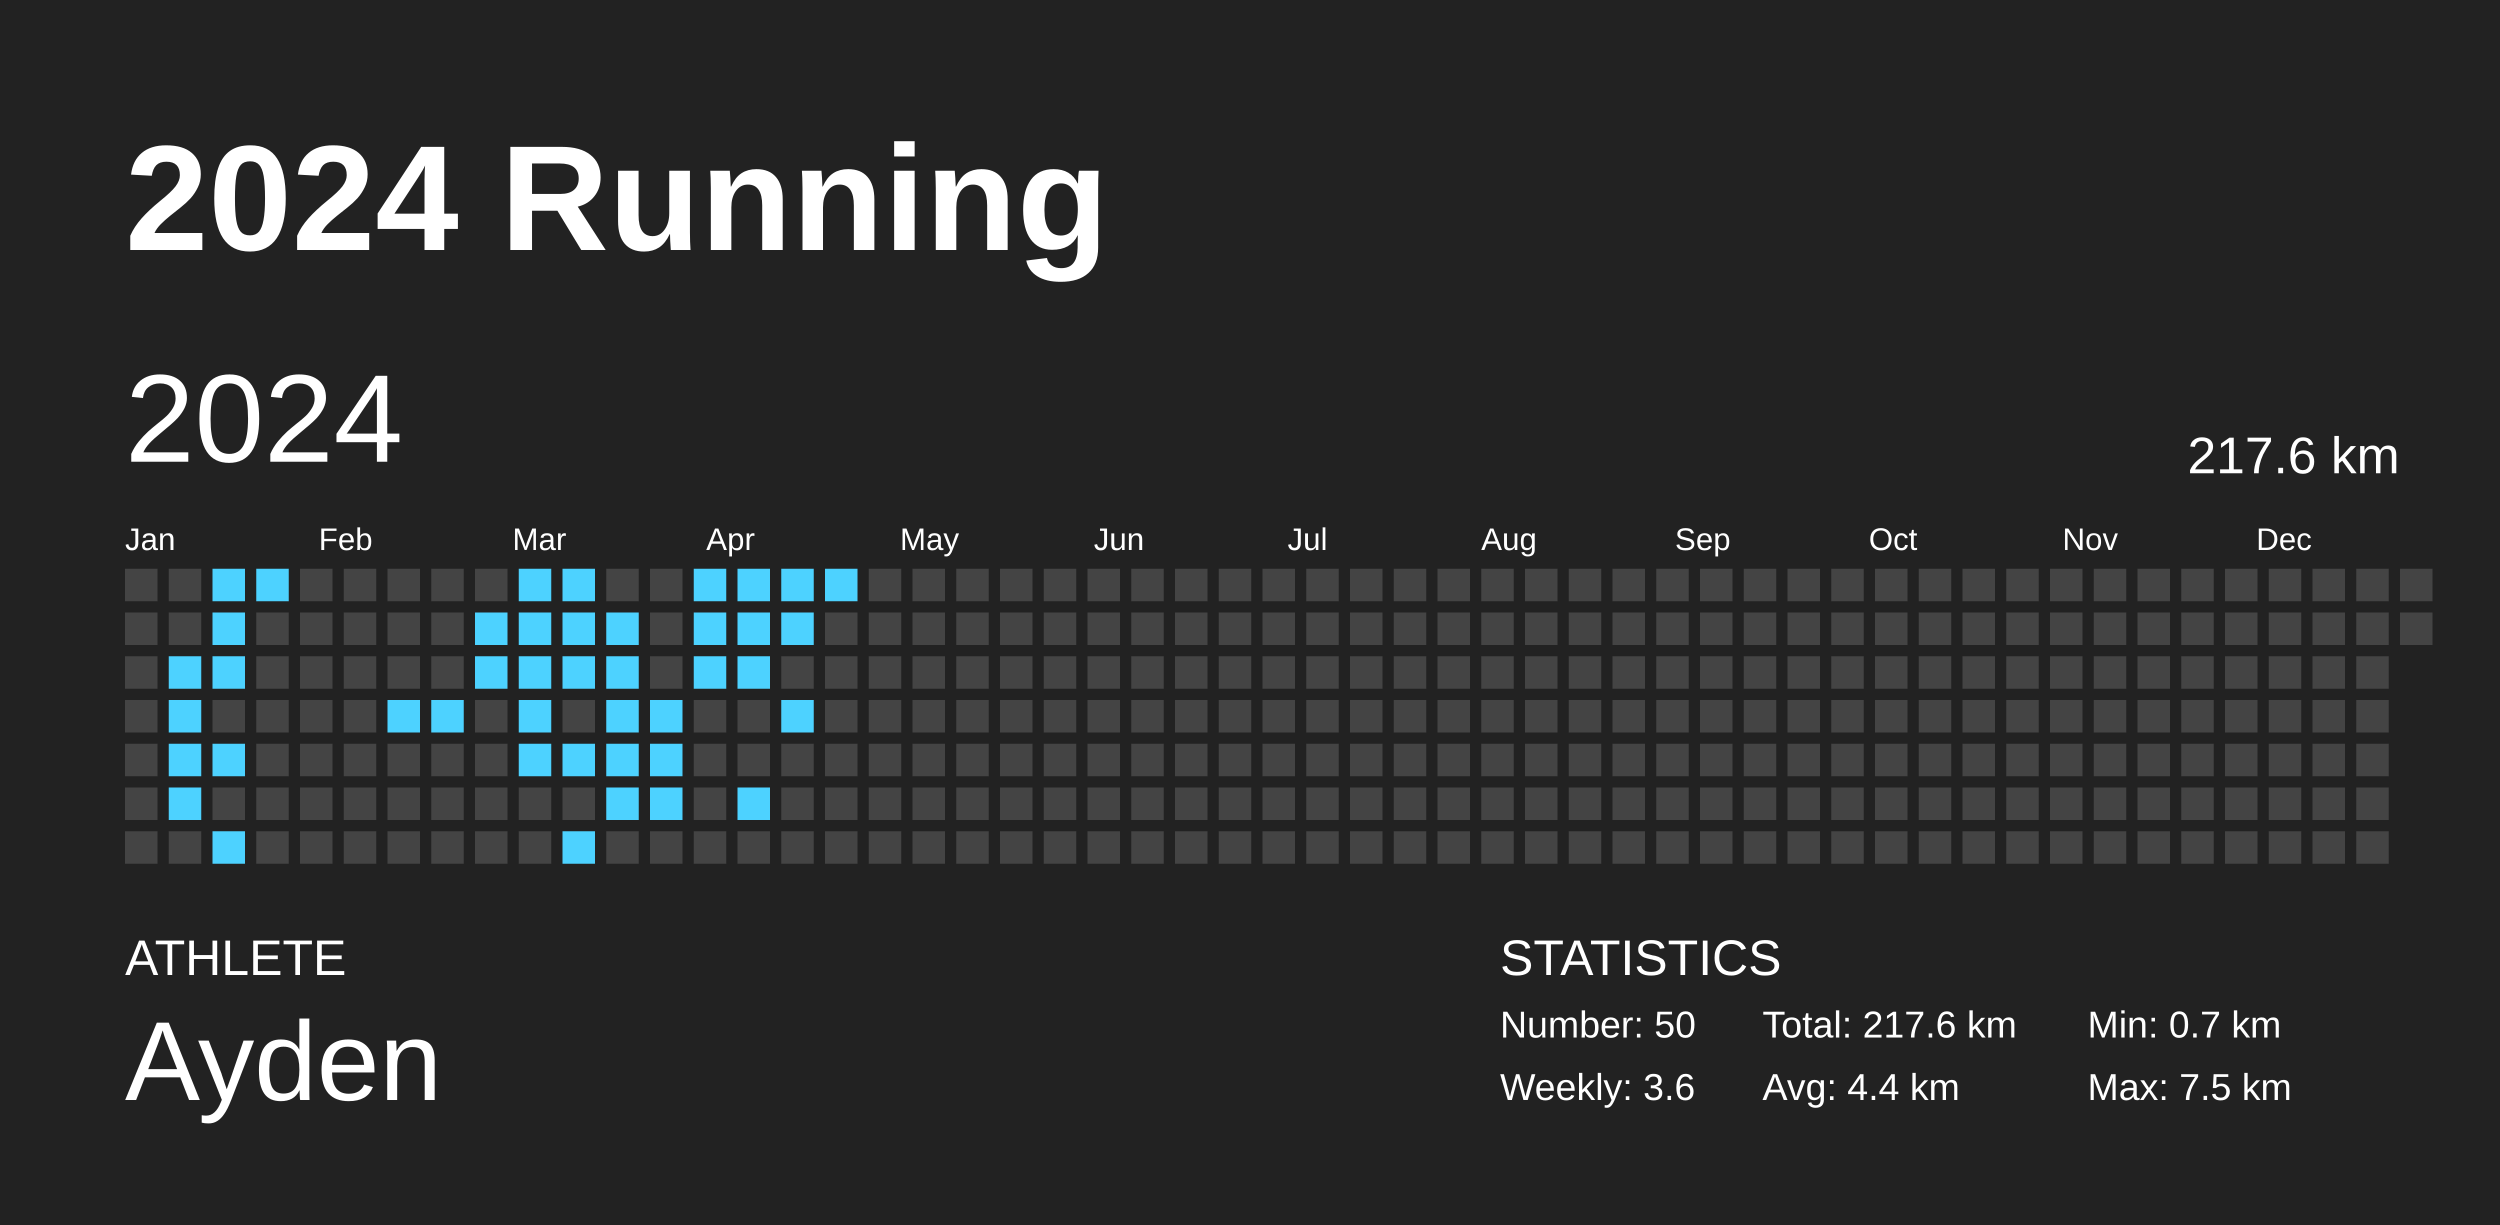
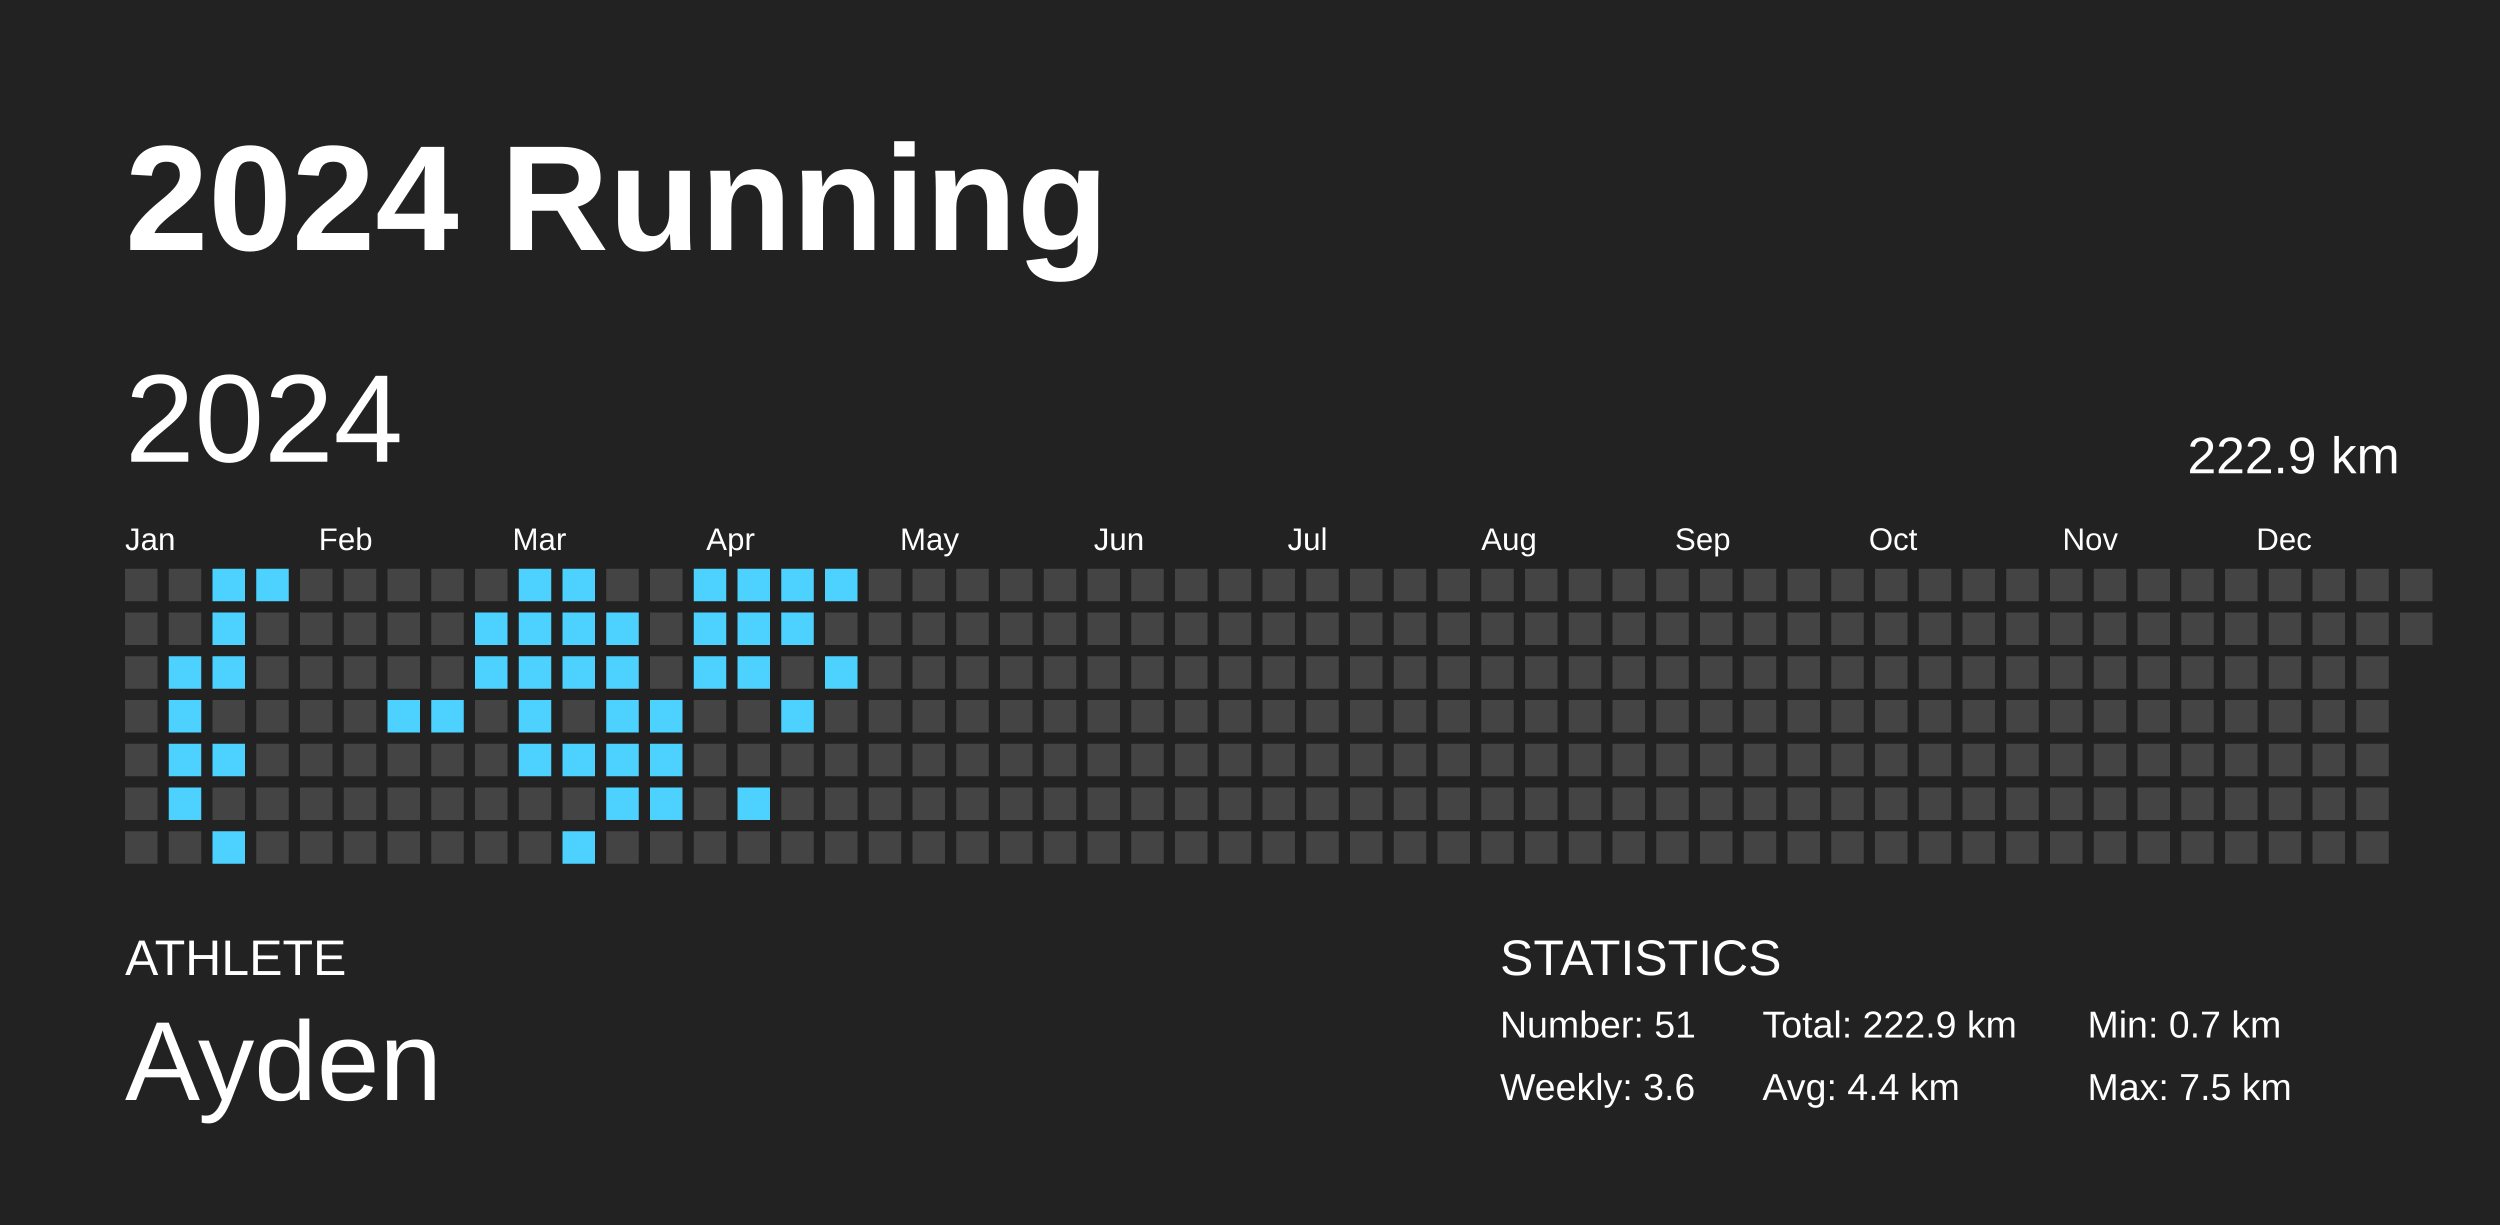
<svg xmlns="http://www.w3.org/2000/svg" baseProfile="full" height="98mm" version="1.1" viewBox="0,0,200,98" width="200mm">
  <defs />
  <rect fill="#222222" height="98" width="200" x="0" y="0" />
  <text fill="#FFFFFF" style="font-size:12px; font-family:Arial; font-weight:bold;" x="10" y="20">2024 Running</text>
  <text fill="#FFFFFF" style="font-size:4px; font-family:Arial" x="10" y="78">ATHLETE</text>
  <text fill="#FFFFFF" style="font-size:9px; font-family:Arial" x="10" y="88">Ayden</text>
  <text fill="#FFFFFF" style="font-size:4px; font-family:Arial" x="120" y="78">STATISTICS</text>
-   <text fill="#FFFFFF" style="font-size:3px; font-family:Arial" x="120" y="83">Number: 50</text>
+   <text fill="#FFFFFF" style="font-size:3px; font-family:Arial" x="120" y="83">Number: 51</text>
  <text fill="#FFFFFF" style="font-size:3px; font-family:Arial" x="120" y="88">Weekly: 3.6</text>
-   <text fill="#FFFFFF" style="font-size:3px; font-family:Arial" x="141" y="83">Total: 217.6 km</text>
+   <text fill="#FFFFFF" style="font-size:3px; font-family:Arial" x="141" y="83">Total: 222.9 km</text>
  <text fill="#FFFFFF" style="font-size:3px; font-family:Arial" x="141" y="88">Avg: 4.4 km</text>
  <text fill="#FFFFFF" style="font-size:3px; font-family:Arial" x="167" y="83">Min: 0.7 km</text>
  <text fill="#FFFFFF" style="font-size:3px; font-family:Arial" x="167" y="88">Max: 7.5 km</text>
  <text dominant-baseline="hanging" fill="#FFFFFF" style="font-size:10.0px; font-family:Arial;" x="10" y="30">2024</text>
-   <text dominant-baseline="hanging" fill="#FFFFFF" style="font-size:4.125px; font-family:Arial;" x="175" y="35">217.6 km</text>
+   <text dominant-baseline="hanging" fill="#FFFFFF" style="font-size:4.125px; font-family:Arial;" x="175" y="35">222.9 km</text>
  <text fill="#FFFFFF" style="font-size:2.5px; font-family:Arial" x="10.0" y="44">Jan</text>
  <text fill="#FFFFFF" style="font-size:2.5px; font-family:Arial" x="25.5" y="44">Feb</text>
  <text fill="#FFFFFF" style="font-size:2.5px; font-family:Arial" x="41.0" y="44">Mar</text>
  <text fill="#FFFFFF" style="font-size:2.5px; font-family:Arial" x="56.5" y="44">Apr</text>
  <text fill="#FFFFFF" style="font-size:2.5px; font-family:Arial" x="72.0" y="44">May</text>
  <text fill="#FFFFFF" style="font-size:2.5px; font-family:Arial" x="87.5" y="44">Jun</text>
  <text fill="#FFFFFF" style="font-size:2.5px; font-family:Arial" x="103.0" y="44">Jul</text>
  <text fill="#FFFFFF" style="font-size:2.5px; font-family:Arial" x="118.5" y="44">Aug</text>
  <text fill="#FFFFFF" style="font-size:2.5px; font-family:Arial" x="134.0" y="44">Sep</text>
  <text fill="#FFFFFF" style="font-size:2.5px; font-family:Arial" x="149.5" y="44">Oct</text>
  <text fill="#FFFFFF" style="font-size:2.5px; font-family:Arial" x="165.0" y="44">Nov</text>
  <text fill="#FFFFFF" style="font-size:2.5px; font-family:Arial" x="180.5" y="44">Dec</text>
  <rect fill="#444444" height="2.6" width="2.6" x="10.0" y="45.5" />
  <rect fill="#444444" height="2.6" width="2.6" x="10.0" y="49.0" />
  <rect fill="#444444" height="2.6" width="2.6" x="10.0" y="52.5" />
  <rect fill="#444444" height="2.6" width="2.6" x="10.0" y="56.0" />
  <rect fill="#444444" height="2.6" width="2.6" x="10.0" y="59.5" />
  <rect fill="#444444" height="2.6" width="2.6" x="10.0" y="63.0" />
  <rect fill="#444444" height="2.6" width="2.6" x="10.0" y="66.5" />
  <rect fill="#444444" height="2.6" width="2.6" x="13.5" y="45.5" />
  <rect fill="#444444" height="2.6" width="2.6" x="13.5" y="49.0" />
  <rect fill="#4dd2ff" height="2.6" width="2.6" x="13.5" y="52.5" />
  <rect fill="#4dd2ff" height="2.6" width="2.6" x="13.5" y="56.0" />
  <rect fill="#4dd2ff" height="2.6" width="2.6" x="13.5" y="59.5" />
  <rect fill="#4dd2ff" height="2.6" width="2.6" x="13.5" y="63.0" />
  <rect fill="#444444" height="2.6" width="2.6" x="13.5" y="66.5" />
  <rect fill="#4dd2ff" height="2.6" width="2.6" x="17.0" y="45.5" />
  <rect fill="#4dd2ff" height="2.6" width="2.6" x="17.0" y="49.0" />
  <rect fill="#4dd2ff" height="2.6" width="2.6" x="17.0" y="52.5" />
  <rect fill="#444444" height="2.6" width="2.6" x="17.0" y="56.0" />
  <rect fill="#4dd2ff" height="2.6" width="2.6" x="17.0" y="59.5" />
  <rect fill="#444444" height="2.6" width="2.6" x="17.0" y="63.0" />
  <rect fill="#4dd2ff" height="2.6" width="2.6" x="17.0" y="66.5" />
  <rect fill="#4dd2ff" height="2.6" width="2.6" x="20.5" y="45.5" />
  <rect fill="#444444" height="2.6" width="2.6" x="20.5" y="49.0" />
  <rect fill="#444444" height="2.6" width="2.6" x="20.5" y="52.5" />
  <rect fill="#444444" height="2.6" width="2.6" x="20.5" y="56.0" />
  <rect fill="#444444" height="2.6" width="2.6" x="20.5" y="59.5" />
  <rect fill="#444444" height="2.6" width="2.6" x="20.5" y="63.0" />
  <rect fill="#444444" height="2.6" width="2.6" x="20.5" y="66.5" />
  <rect fill="#444444" height="2.6" width="2.6" x="24.0" y="45.5" />
  <rect fill="#444444" height="2.6" width="2.6" x="24.0" y="49.0" />
  <rect fill="#444444" height="2.6" width="2.6" x="24.0" y="52.5" />
  <rect fill="#444444" height="2.6" width="2.6" x="24.0" y="56.0" />
  <rect fill="#444444" height="2.6" width="2.6" x="24.0" y="59.5" />
  <rect fill="#444444" height="2.6" width="2.6" x="24.0" y="63.0" />
  <rect fill="#444444" height="2.6" width="2.6" x="24.0" y="66.5" />
  <rect fill="#444444" height="2.6" width="2.6" x="27.5" y="45.5" />
  <rect fill="#444444" height="2.6" width="2.6" x="27.5" y="49.0" />
  <rect fill="#444444" height="2.6" width="2.6" x="27.5" y="52.5" />
  <rect fill="#444444" height="2.6" width="2.6" x="27.5" y="56.0" />
  <rect fill="#444444" height="2.6" width="2.6" x="27.5" y="59.5" />
  <rect fill="#444444" height="2.6" width="2.6" x="27.5" y="63.0" />
  <rect fill="#444444" height="2.6" width="2.6" x="27.5" y="66.5" />
  <rect fill="#444444" height="2.6" width="2.6" x="31.0" y="45.5" />
  <rect fill="#444444" height="2.6" width="2.6" x="31.0" y="49.0" />
  <rect fill="#444444" height="2.6" width="2.6" x="31.0" y="52.5" />
  <rect fill="#4dd2ff" height="2.6" width="2.6" x="31.0" y="56.0" />
  <rect fill="#444444" height="2.6" width="2.6" x="31.0" y="59.5" />
  <rect fill="#444444" height="2.6" width="2.6" x="31.0" y="63.0" />
  <rect fill="#444444" height="2.6" width="2.6" x="31.0" y="66.5" />
  <rect fill="#444444" height="2.6" width="2.6" x="34.5" y="45.5" />
  <rect fill="#444444" height="2.6" width="2.6" x="34.5" y="49.0" />
  <rect fill="#444444" height="2.6" width="2.6" x="34.5" y="52.5" />
  <rect fill="#4dd2ff" height="2.6" width="2.6" x="34.5" y="56.0" />
  <rect fill="#444444" height="2.6" width="2.6" x="34.5" y="59.5" />
  <rect fill="#444444" height="2.6" width="2.6" x="34.5" y="63.0" />
  <rect fill="#444444" height="2.6" width="2.6" x="34.5" y="66.5" />
  <rect fill="#444444" height="2.6" width="2.6" x="38.0" y="45.5" />
  <rect fill="#4dd2ff" height="2.6" width="2.6" x="38.0" y="49.0" />
  <rect fill="#4dd2ff" height="2.6" width="2.6" x="38.0" y="52.5" />
  <rect fill="#444444" height="2.6" width="2.6" x="38.0" y="56.0" />
  <rect fill="#444444" height="2.6" width="2.6" x="38.0" y="59.5" />
  <rect fill="#444444" height="2.6" width="2.6" x="38.0" y="63.0" />
  <rect fill="#444444" height="2.6" width="2.6" x="38.0" y="66.5" />
  <rect fill="#4dd2ff" height="2.6" width="2.6" x="41.5" y="45.5" />
  <rect fill="#4dd2ff" height="2.6" width="2.6" x="41.5" y="49.0" />
  <rect fill="#4dd2ff" height="2.6" width="2.6" x="41.5" y="52.5" />
  <rect fill="#4dd2ff" height="2.6" width="2.6" x="41.5" y="56.0" />
  <rect fill="#4dd2ff" height="2.6" width="2.6" x="41.5" y="59.5" />
  <rect fill="#444444" height="2.6" width="2.6" x="41.5" y="63.0" />
  <rect fill="#444444" height="2.6" width="2.6" x="41.5" y="66.5" />
  <rect fill="#4dd2ff" height="2.6" width="2.6" x="45.0" y="45.5" />
  <rect fill="#4dd2ff" height="2.6" width="2.6" x="45.0" y="49.0" />
  <rect fill="#4dd2ff" height="2.6" width="2.6" x="45.0" y="52.5" />
  <rect fill="#444444" height="2.6" width="2.6" x="45.0" y="56.0" />
  <rect fill="#4dd2ff" height="2.6" width="2.6" x="45.0" y="59.5" />
  <rect fill="#444444" height="2.6" width="2.6" x="45.0" y="63.0" />
  <rect fill="#4dd2ff" height="2.6" width="2.6" x="45.0" y="66.5" />
  <rect fill="#444444" height="2.6" width="2.6" x="48.5" y="45.5" />
  <rect fill="#4dd2ff" height="2.6" width="2.6" x="48.5" y="49.0" />
  <rect fill="#4dd2ff" height="2.6" width="2.6" x="48.5" y="52.5" />
  <rect fill="#4dd2ff" height="2.6" width="2.6" x="48.5" y="56.0" />
  <rect fill="#4dd2ff" height="2.6" width="2.6" x="48.5" y="59.5" />
  <rect fill="#4dd2ff" height="2.6" width="2.6" x="48.5" y="63.0" />
  <rect fill="#444444" height="2.6" width="2.6" x="48.5" y="66.5" />
  <rect fill="#444444" height="2.6" width="2.6" x="52.0" y="45.5" />
  <rect fill="#444444" height="2.6" width="2.6" x="52.0" y="49.0" />
  <rect fill="#444444" height="2.6" width="2.6" x="52.0" y="52.5" />
  <rect fill="#4dd2ff" height="2.6" width="2.6" x="52.0" y="56.0" />
  <rect fill="#4dd2ff" height="2.6" width="2.6" x="52.0" y="59.5" />
  <rect fill="#4dd2ff" height="2.6" width="2.6" x="52.0" y="63.0" />
  <rect fill="#444444" height="2.6" width="2.6" x="52.0" y="66.5" />
  <rect fill="#4dd2ff" height="2.6" width="2.6" x="55.5" y="45.5" />
  <rect fill="#4dd2ff" height="2.6" width="2.6" x="55.5" y="49.0" />
  <rect fill="#4dd2ff" height="2.6" width="2.6" x="55.5" y="52.5" />
  <rect fill="#444444" height="2.6" width="2.6" x="55.5" y="56.0" />
  <rect fill="#444444" height="2.6" width="2.6" x="55.5" y="59.5" />
  <rect fill="#444444" height="2.6" width="2.6" x="55.5" y="63.0" />
  <rect fill="#444444" height="2.6" width="2.6" x="55.5" y="66.5" />
  <rect fill="#4dd2ff" height="2.6" width="2.6" x="59.0" y="45.5" />
  <rect fill="#4dd2ff" height="2.6" width="2.6" x="59.0" y="49.0" />
  <rect fill="#4dd2ff" height="2.6" width="2.6" x="59.0" y="52.5" />
  <rect fill="#444444" height="2.6" width="2.6" x="59.0" y="56.0" />
  <rect fill="#444444" height="2.6" width="2.6" x="59.0" y="59.5" />
  <rect fill="#4dd2ff" height="2.6" width="2.6" x="59.0" y="63.0" />
  <rect fill="#444444" height="2.6" width="2.6" x="59.0" y="66.5" />
  <rect fill="#4dd2ff" height="2.6" width="2.6" x="62.5" y="45.5" />
  <rect fill="#4dd2ff" height="2.6" width="2.6" x="62.5" y="49.0" />
  <rect fill="#444444" height="2.6" width="2.6" x="62.5" y="52.5" />
  <rect fill="#4dd2ff" height="2.6" width="2.6" x="62.5" y="56.0" />
  <rect fill="#444444" height="2.6" width="2.6" x="62.5" y="59.5" />
  <rect fill="#444444" height="2.6" width="2.6" x="62.5" y="63.0" />
  <rect fill="#444444" height="2.6" width="2.6" x="62.5" y="66.5" />
  <rect fill="#4dd2ff" height="2.6" width="2.6" x="66.0" y="45.5" />
  <rect fill="#444444" height="2.6" width="2.6" x="66.0" y="49.0" />
-   <rect fill="#444444" height="2.6" width="2.6" x="66.0" y="52.5" />
+   <rect fill="#4dd2ff" height="2.6" width="2.6" x="66.0" y="52.5" />
  <rect fill="#444444" height="2.6" width="2.6" x="66.0" y="56.0" />
  <rect fill="#444444" height="2.6" width="2.6" x="66.0" y="59.5" />
  <rect fill="#444444" height="2.6" width="2.6" x="66.0" y="63.0" />
  <rect fill="#444444" height="2.6" width="2.6" x="66.0" y="66.5" />
  <rect fill="#444444" height="2.6" width="2.6" x="69.5" y="45.5" />
  <rect fill="#444444" height="2.6" width="2.6" x="69.5" y="49.0" />
  <rect fill="#444444" height="2.6" width="2.6" x="69.5" y="52.5" />
  <rect fill="#444444" height="2.6" width="2.6" x="69.5" y="56.0" />
  <rect fill="#444444" height="2.6" width="2.6" x="69.5" y="59.5" />
  <rect fill="#444444" height="2.6" width="2.6" x="69.5" y="63.0" />
  <rect fill="#444444" height="2.6" width="2.6" x="69.5" y="66.5" />
  <rect fill="#444444" height="2.6" width="2.6" x="73.0" y="45.5" />
  <rect fill="#444444" height="2.6" width="2.6" x="73.0" y="49.0" />
  <rect fill="#444444" height="2.6" width="2.6" x="73.0" y="52.5" />
  <rect fill="#444444" height="2.6" width="2.6" x="73.0" y="56.0" />
  <rect fill="#444444" height="2.6" width="2.6" x="73.0" y="59.5" />
  <rect fill="#444444" height="2.6" width="2.6" x="73.0" y="63.0" />
  <rect fill="#444444" height="2.6" width="2.6" x="73.0" y="66.5" />
  <rect fill="#444444" height="2.6" width="2.6" x="76.5" y="45.5" />
  <rect fill="#444444" height="2.6" width="2.6" x="76.5" y="49.0" />
  <rect fill="#444444" height="2.6" width="2.6" x="76.5" y="52.5" />
  <rect fill="#444444" height="2.6" width="2.6" x="76.5" y="56.0" />
  <rect fill="#444444" height="2.6" width="2.6" x="76.5" y="59.5" />
  <rect fill="#444444" height="2.6" width="2.6" x="76.5" y="63.0" />
  <rect fill="#444444" height="2.6" width="2.6" x="76.5" y="66.5" />
  <rect fill="#444444" height="2.6" width="2.6" x="80.0" y="45.5" />
  <rect fill="#444444" height="2.6" width="2.6" x="80.0" y="49.0" />
  <rect fill="#444444" height="2.6" width="2.6" x="80.0" y="52.5" />
  <rect fill="#444444" height="2.6" width="2.6" x="80.0" y="56.0" />
  <rect fill="#444444" height="2.6" width="2.6" x="80.0" y="59.5" />
  <rect fill="#444444" height="2.6" width="2.6" x="80.0" y="63.0" />
  <rect fill="#444444" height="2.6" width="2.6" x="80.0" y="66.5" />
  <rect fill="#444444" height="2.6" width="2.6" x="83.5" y="45.5" />
  <rect fill="#444444" height="2.6" width="2.6" x="83.5" y="49.0" />
  <rect fill="#444444" height="2.6" width="2.6" x="83.5" y="52.5" />
  <rect fill="#444444" height="2.6" width="2.6" x="83.5" y="56.0" />
  <rect fill="#444444" height="2.6" width="2.6" x="83.5" y="59.5" />
  <rect fill="#444444" height="2.6" width="2.6" x="83.5" y="63.0" />
  <rect fill="#444444" height="2.6" width="2.6" x="83.5" y="66.5" />
  <rect fill="#444444" height="2.6" width="2.6" x="87.0" y="45.5" />
  <rect fill="#444444" height="2.6" width="2.6" x="87.0" y="49.0" />
  <rect fill="#444444" height="2.6" width="2.6" x="87.0" y="52.5" />
  <rect fill="#444444" height="2.6" width="2.6" x="87.0" y="56.0" />
  <rect fill="#444444" height="2.6" width="2.6" x="87.0" y="59.5" />
  <rect fill="#444444" height="2.6" width="2.6" x="87.0" y="63.0" />
  <rect fill="#444444" height="2.6" width="2.6" x="87.0" y="66.5" />
  <rect fill="#444444" height="2.6" width="2.6" x="90.5" y="45.5" />
  <rect fill="#444444" height="2.6" width="2.6" x="90.5" y="49.0" />
  <rect fill="#444444" height="2.6" width="2.6" x="90.5" y="52.5" />
  <rect fill="#444444" height="2.6" width="2.6" x="90.5" y="56.0" />
  <rect fill="#444444" height="2.6" width="2.6" x="90.5" y="59.5" />
  <rect fill="#444444" height="2.6" width="2.6" x="90.5" y="63.0" />
  <rect fill="#444444" height="2.6" width="2.6" x="90.5" y="66.5" />
  <rect fill="#444444" height="2.6" width="2.6" x="94.0" y="45.5" />
  <rect fill="#444444" height="2.6" width="2.6" x="94.0" y="49.0" />
  <rect fill="#444444" height="2.6" width="2.6" x="94.0" y="52.5" />
  <rect fill="#444444" height="2.6" width="2.6" x="94.0" y="56.0" />
  <rect fill="#444444" height="2.6" width="2.6" x="94.0" y="59.5" />
  <rect fill="#444444" height="2.6" width="2.6" x="94.0" y="63.0" />
  <rect fill="#444444" height="2.6" width="2.6" x="94.0" y="66.5" />
  <rect fill="#444444" height="2.6" width="2.6" x="97.5" y="45.5" />
  <rect fill="#444444" height="2.6" width="2.6" x="97.5" y="49.0" />
  <rect fill="#444444" height="2.6" width="2.6" x="97.5" y="52.5" />
  <rect fill="#444444" height="2.6" width="2.6" x="97.5" y="56.0" />
  <rect fill="#444444" height="2.6" width="2.6" x="97.5" y="59.5" />
  <rect fill="#444444" height="2.6" width="2.6" x="97.5" y="63.0" />
  <rect fill="#444444" height="2.6" width="2.6" x="97.5" y="66.5" />
  <rect fill="#444444" height="2.6" width="2.6" x="101.0" y="45.5" />
  <rect fill="#444444" height="2.6" width="2.6" x="101.0" y="49.0" />
  <rect fill="#444444" height="2.6" width="2.6" x="101.0" y="52.5" />
  <rect fill="#444444" height="2.6" width="2.6" x="101.0" y="56.0" />
  <rect fill="#444444" height="2.6" width="2.6" x="101.0" y="59.5" />
  <rect fill="#444444" height="2.6" width="2.6" x="101.0" y="63.0" />
  <rect fill="#444444" height="2.6" width="2.6" x="101.0" y="66.5" />
  <rect fill="#444444" height="2.6" width="2.6" x="104.5" y="45.5" />
  <rect fill="#444444" height="2.6" width="2.6" x="104.5" y="49.0" />
  <rect fill="#444444" height="2.6" width="2.6" x="104.5" y="52.5" />
  <rect fill="#444444" height="2.6" width="2.6" x="104.5" y="56.0" />
  <rect fill="#444444" height="2.6" width="2.6" x="104.5" y="59.5" />
  <rect fill="#444444" height="2.6" width="2.6" x="104.5" y="63.0" />
  <rect fill="#444444" height="2.6" width="2.6" x="104.5" y="66.5" />
  <rect fill="#444444" height="2.6" width="2.6" x="108.0" y="45.5" />
  <rect fill="#444444" height="2.6" width="2.6" x="108.0" y="49.0" />
  <rect fill="#444444" height="2.6" width="2.6" x="108.0" y="52.5" />
  <rect fill="#444444" height="2.6" width="2.6" x="108.0" y="56.0" />
  <rect fill="#444444" height="2.6" width="2.6" x="108.0" y="59.5" />
  <rect fill="#444444" height="2.6" width="2.6" x="108.0" y="63.0" />
  <rect fill="#444444" height="2.6" width="2.6" x="108.0" y="66.5" />
  <rect fill="#444444" height="2.6" width="2.6" x="111.5" y="45.5" />
  <rect fill="#444444" height="2.6" width="2.6" x="111.5" y="49.0" />
  <rect fill="#444444" height="2.6" width="2.6" x="111.5" y="52.5" />
  <rect fill="#444444" height="2.6" width="2.6" x="111.5" y="56.0" />
  <rect fill="#444444" height="2.6" width="2.6" x="111.5" y="59.5" />
  <rect fill="#444444" height="2.6" width="2.6" x="111.5" y="63.0" />
  <rect fill="#444444" height="2.6" width="2.6" x="111.5" y="66.5" />
  <rect fill="#444444" height="2.6" width="2.6" x="115.0" y="45.5" />
  <rect fill="#444444" height="2.6" width="2.6" x="115.0" y="49.0" />
  <rect fill="#444444" height="2.6" width="2.6" x="115.0" y="52.5" />
  <rect fill="#444444" height="2.6" width="2.6" x="115.0" y="56.0" />
  <rect fill="#444444" height="2.6" width="2.6" x="115.0" y="59.5" />
  <rect fill="#444444" height="2.6" width="2.6" x="115.0" y="63.0" />
  <rect fill="#444444" height="2.6" width="2.6" x="115.0" y="66.5" />
  <rect fill="#444444" height="2.6" width="2.6" x="118.5" y="45.5" />
  <rect fill="#444444" height="2.6" width="2.6" x="118.5" y="49.0" />
  <rect fill="#444444" height="2.6" width="2.6" x="118.5" y="52.5" />
  <rect fill="#444444" height="2.6" width="2.6" x="118.5" y="56.0" />
  <rect fill="#444444" height="2.6" width="2.6" x="118.5" y="59.5" />
  <rect fill="#444444" height="2.6" width="2.6" x="118.5" y="63.0" />
  <rect fill="#444444" height="2.6" width="2.6" x="118.5" y="66.5" />
  <rect fill="#444444" height="2.6" width="2.6" x="122.0" y="45.5" />
  <rect fill="#444444" height="2.6" width="2.6" x="122.0" y="49.0" />
  <rect fill="#444444" height="2.6" width="2.6" x="122.0" y="52.5" />
  <rect fill="#444444" height="2.6" width="2.6" x="122.0" y="56.0" />
  <rect fill="#444444" height="2.6" width="2.6" x="122.0" y="59.5" />
  <rect fill="#444444" height="2.6" width="2.6" x="122.0" y="63.0" />
  <rect fill="#444444" height="2.6" width="2.6" x="122.0" y="66.5" />
  <rect fill="#444444" height="2.6" width="2.6" x="125.5" y="45.5" />
  <rect fill="#444444" height="2.6" width="2.6" x="125.5" y="49.0" />
  <rect fill="#444444" height="2.6" width="2.6" x="125.5" y="52.5" />
  <rect fill="#444444" height="2.6" width="2.6" x="125.5" y="56.0" />
  <rect fill="#444444" height="2.6" width="2.6" x="125.5" y="59.5" />
  <rect fill="#444444" height="2.6" width="2.6" x="125.5" y="63.0" />
  <rect fill="#444444" height="2.6" width="2.6" x="125.5" y="66.5" />
  <rect fill="#444444" height="2.6" width="2.6" x="129.0" y="45.5" />
  <rect fill="#444444" height="2.6" width="2.6" x="129.0" y="49.0" />
  <rect fill="#444444" height="2.6" width="2.6" x="129.0" y="52.5" />
  <rect fill="#444444" height="2.6" width="2.6" x="129.0" y="56.0" />
  <rect fill="#444444" height="2.6" width="2.6" x="129.0" y="59.5" />
  <rect fill="#444444" height="2.6" width="2.6" x="129.0" y="63.0" />
  <rect fill="#444444" height="2.6" width="2.6" x="129.0" y="66.5" />
  <rect fill="#444444" height="2.6" width="2.6" x="132.5" y="45.5" />
  <rect fill="#444444" height="2.6" width="2.6" x="132.5" y="49.0" />
  <rect fill="#444444" height="2.6" width="2.6" x="132.5" y="52.5" />
  <rect fill="#444444" height="2.6" width="2.6" x="132.5" y="56.0" />
  <rect fill="#444444" height="2.6" width="2.6" x="132.5" y="59.5" />
  <rect fill="#444444" height="2.6" width="2.6" x="132.5" y="63.0" />
  <rect fill="#444444" height="2.6" width="2.6" x="132.5" y="66.5" />
  <rect fill="#444444" height="2.6" width="2.6" x="136.0" y="45.5" />
  <rect fill="#444444" height="2.6" width="2.6" x="136.0" y="49.0" />
  <rect fill="#444444" height="2.6" width="2.6" x="136.0" y="52.5" />
  <rect fill="#444444" height="2.6" width="2.6" x="136.0" y="56.0" />
  <rect fill="#444444" height="2.6" width="2.6" x="136.0" y="59.5" />
  <rect fill="#444444" height="2.6" width="2.6" x="136.0" y="63.0" />
  <rect fill="#444444" height="2.6" width="2.6" x="136.0" y="66.5" />
  <rect fill="#444444" height="2.6" width="2.6" x="139.5" y="45.5" />
  <rect fill="#444444" height="2.6" width="2.6" x="139.5" y="49.0" />
  <rect fill="#444444" height="2.6" width="2.6" x="139.5" y="52.5" />
  <rect fill="#444444" height="2.6" width="2.6" x="139.5" y="56.0" />
  <rect fill="#444444" height="2.6" width="2.6" x="139.5" y="59.5" />
  <rect fill="#444444" height="2.6" width="2.6" x="139.5" y="63.0" />
  <rect fill="#444444" height="2.6" width="2.6" x="139.5" y="66.5" />
  <rect fill="#444444" height="2.6" width="2.6" x="143.0" y="45.5" />
  <rect fill="#444444" height="2.6" width="2.6" x="143.0" y="49.0" />
  <rect fill="#444444" height="2.6" width="2.6" x="143.0" y="52.5" />
  <rect fill="#444444" height="2.6" width="2.6" x="143.0" y="56.0" />
  <rect fill="#444444" height="2.6" width="2.6" x="143.0" y="59.5" />
  <rect fill="#444444" height="2.6" width="2.6" x="143.0" y="63.0" />
  <rect fill="#444444" height="2.6" width="2.6" x="143.0" y="66.5" />
  <rect fill="#444444" height="2.6" width="2.6" x="146.5" y="45.5" />
  <rect fill="#444444" height="2.6" width="2.6" x="146.5" y="49.0" />
  <rect fill="#444444" height="2.6" width="2.6" x="146.5" y="52.5" />
  <rect fill="#444444" height="2.6" width="2.6" x="146.5" y="56.0" />
  <rect fill="#444444" height="2.6" width="2.6" x="146.5" y="59.5" />
  <rect fill="#444444" height="2.6" width="2.6" x="146.5" y="63.0" />
  <rect fill="#444444" height="2.6" width="2.6" x="146.5" y="66.5" />
  <rect fill="#444444" height="2.6" width="2.6" x="150.0" y="45.5" />
  <rect fill="#444444" height="2.6" width="2.6" x="150.0" y="49.0" />
  <rect fill="#444444" height="2.6" width="2.6" x="150.0" y="52.5" />
  <rect fill="#444444" height="2.6" width="2.6" x="150.0" y="56.0" />
  <rect fill="#444444" height="2.6" width="2.6" x="150.0" y="59.5" />
  <rect fill="#444444" height="2.6" width="2.6" x="150.0" y="63.0" />
  <rect fill="#444444" height="2.6" width="2.6" x="150.0" y="66.5" />
  <rect fill="#444444" height="2.6" width="2.6" x="153.5" y="45.5" />
  <rect fill="#444444" height="2.6" width="2.6" x="153.5" y="49.0" />
  <rect fill="#444444" height="2.6" width="2.6" x="153.5" y="52.5" />
  <rect fill="#444444" height="2.6" width="2.6" x="153.5" y="56.0" />
  <rect fill="#444444" height="2.6" width="2.6" x="153.5" y="59.5" />
  <rect fill="#444444" height="2.6" width="2.6" x="153.5" y="63.0" />
  <rect fill="#444444" height="2.6" width="2.6" x="153.5" y="66.5" />
  <rect fill="#444444" height="2.6" width="2.6" x="157.0" y="45.5" />
  <rect fill="#444444" height="2.6" width="2.6" x="157.0" y="49.0" />
  <rect fill="#444444" height="2.6" width="2.6" x="157.0" y="52.5" />
  <rect fill="#444444" height="2.6" width="2.6" x="157.0" y="56.0" />
  <rect fill="#444444" height="2.6" width="2.6" x="157.0" y="59.5" />
  <rect fill="#444444" height="2.6" width="2.6" x="157.0" y="63.0" />
  <rect fill="#444444" height="2.6" width="2.6" x="157.0" y="66.5" />
  <rect fill="#444444" height="2.6" width="2.6" x="160.5" y="45.5" />
  <rect fill="#444444" height="2.6" width="2.6" x="160.5" y="49.0" />
  <rect fill="#444444" height="2.6" width="2.6" x="160.5" y="52.5" />
  <rect fill="#444444" height="2.6" width="2.6" x="160.5" y="56.0" />
  <rect fill="#444444" height="2.6" width="2.6" x="160.5" y="59.5" />
  <rect fill="#444444" height="2.6" width="2.6" x="160.5" y="63.0" />
  <rect fill="#444444" height="2.6" width="2.6" x="160.5" y="66.5" />
  <rect fill="#444444" height="2.6" width="2.6" x="164.0" y="45.5" />
  <rect fill="#444444" height="2.6" width="2.6" x="164.0" y="49.0" />
  <rect fill="#444444" height="2.6" width="2.6" x="164.0" y="52.5" />
  <rect fill="#444444" height="2.6" width="2.6" x="164.0" y="56.0" />
  <rect fill="#444444" height="2.6" width="2.6" x="164.0" y="59.5" />
  <rect fill="#444444" height="2.6" width="2.6" x="164.0" y="63.0" />
  <rect fill="#444444" height="2.6" width="2.6" x="164.0" y="66.5" />
  <rect fill="#444444" height="2.6" width="2.6" x="167.5" y="45.5" />
  <rect fill="#444444" height="2.6" width="2.6" x="167.5" y="49.0" />
  <rect fill="#444444" height="2.6" width="2.6" x="167.5" y="52.5" />
  <rect fill="#444444" height="2.6" width="2.6" x="167.5" y="56.0" />
  <rect fill="#444444" height="2.6" width="2.6" x="167.5" y="59.5" />
  <rect fill="#444444" height="2.6" width="2.6" x="167.5" y="63.0" />
  <rect fill="#444444" height="2.6" width="2.6" x="167.5" y="66.5" />
  <rect fill="#444444" height="2.6" width="2.6" x="171.0" y="45.5" />
  <rect fill="#444444" height="2.6" width="2.6" x="171.0" y="49.0" />
  <rect fill="#444444" height="2.6" width="2.6" x="171.0" y="52.5" />
  <rect fill="#444444" height="2.6" width="2.6" x="171.0" y="56.0" />
  <rect fill="#444444" height="2.6" width="2.6" x="171.0" y="59.5" />
  <rect fill="#444444" height="2.6" width="2.6" x="171.0" y="63.0" />
  <rect fill="#444444" height="2.6" width="2.6" x="171.0" y="66.5" />
  <rect fill="#444444" height="2.6" width="2.6" x="174.5" y="45.5" />
  <rect fill="#444444" height="2.6" width="2.6" x="174.5" y="49.0" />
  <rect fill="#444444" height="2.6" width="2.6" x="174.5" y="52.5" />
  <rect fill="#444444" height="2.6" width="2.6" x="174.5" y="56.0" />
  <rect fill="#444444" height="2.6" width="2.6" x="174.5" y="59.5" />
  <rect fill="#444444" height="2.6" width="2.6" x="174.5" y="63.0" />
  <rect fill="#444444" height="2.6" width="2.6" x="174.5" y="66.5" />
  <rect fill="#444444" height="2.6" width="2.6" x="178.0" y="45.5" />
  <rect fill="#444444" height="2.6" width="2.6" x="178.0" y="49.0" />
  <rect fill="#444444" height="2.6" width="2.6" x="178.0" y="52.5" />
  <rect fill="#444444" height="2.6" width="2.6" x="178.0" y="56.0" />
  <rect fill="#444444" height="2.6" width="2.6" x="178.0" y="59.5" />
  <rect fill="#444444" height="2.6" width="2.6" x="178.0" y="63.0" />
  <rect fill="#444444" height="2.6" width="2.6" x="178.0" y="66.5" />
  <rect fill="#444444" height="2.6" width="2.6" x="181.5" y="45.5" />
  <rect fill="#444444" height="2.6" width="2.6" x="181.5" y="49.0" />
  <rect fill="#444444" height="2.6" width="2.6" x="181.5" y="52.5" />
  <rect fill="#444444" height="2.6" width="2.6" x="181.5" y="56.0" />
  <rect fill="#444444" height="2.6" width="2.6" x="181.5" y="59.5" />
  <rect fill="#444444" height="2.6" width="2.6" x="181.5" y="63.0" />
  <rect fill="#444444" height="2.6" width="2.6" x="181.5" y="66.5" />
  <rect fill="#444444" height="2.6" width="2.6" x="185.0" y="45.5" />
  <rect fill="#444444" height="2.6" width="2.6" x="185.0" y="49.0" />
  <rect fill="#444444" height="2.6" width="2.6" x="185.0" y="52.5" />
  <rect fill="#444444" height="2.6" width="2.6" x="185.0" y="56.0" />
  <rect fill="#444444" height="2.6" width="2.6" x="185.0" y="59.5" />
  <rect fill="#444444" height="2.6" width="2.6" x="185.0" y="63.0" />
  <rect fill="#444444" height="2.6" width="2.6" x="185.0" y="66.5" />
  <rect fill="#444444" height="2.6" width="2.6" x="188.5" y="45.5" />
  <rect fill="#444444" height="2.6" width="2.6" x="188.5" y="49.0" />
  <rect fill="#444444" height="2.6" width="2.6" x="188.5" y="52.5" />
  <rect fill="#444444" height="2.6" width="2.6" x="188.5" y="56.0" />
  <rect fill="#444444" height="2.6" width="2.6" x="188.5" y="59.5" />
  <rect fill="#444444" height="2.6" width="2.6" x="188.5" y="63.0" />
  <rect fill="#444444" height="2.6" width="2.6" x="188.5" y="66.5" />
  <rect fill="#444444" height="2.6" width="2.6" x="192.0" y="45.5" />
  <rect fill="#444444" height="2.6" width="2.6" x="192.0" y="49.0" />
</svg>
